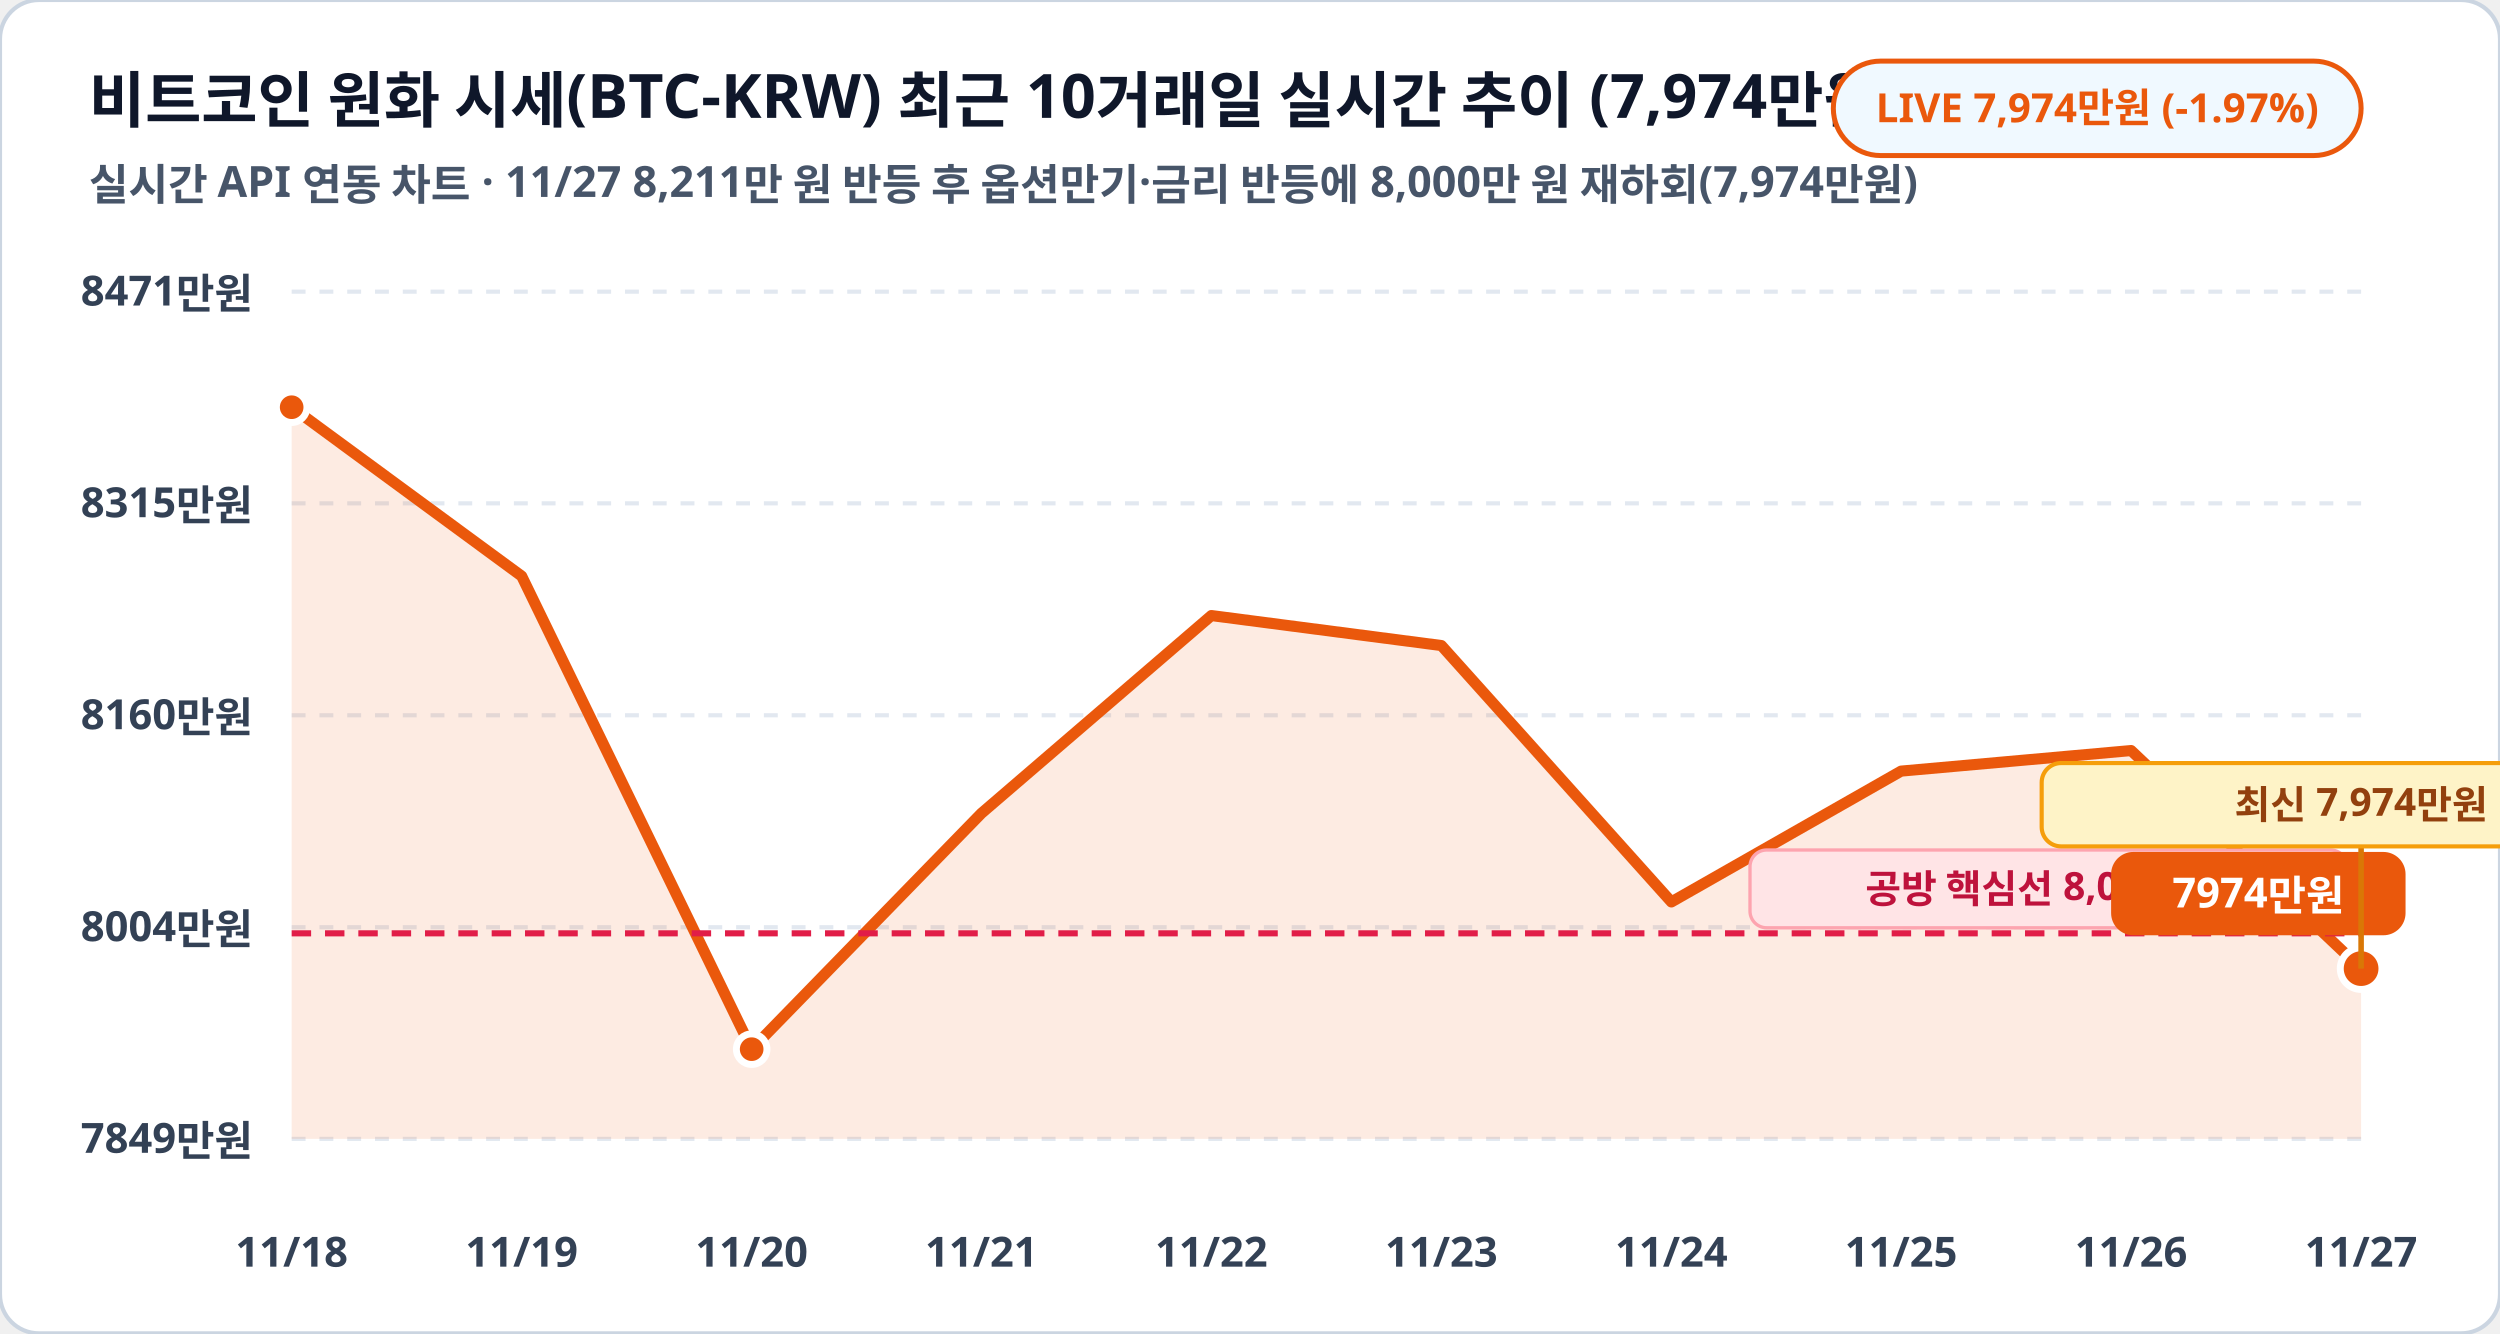
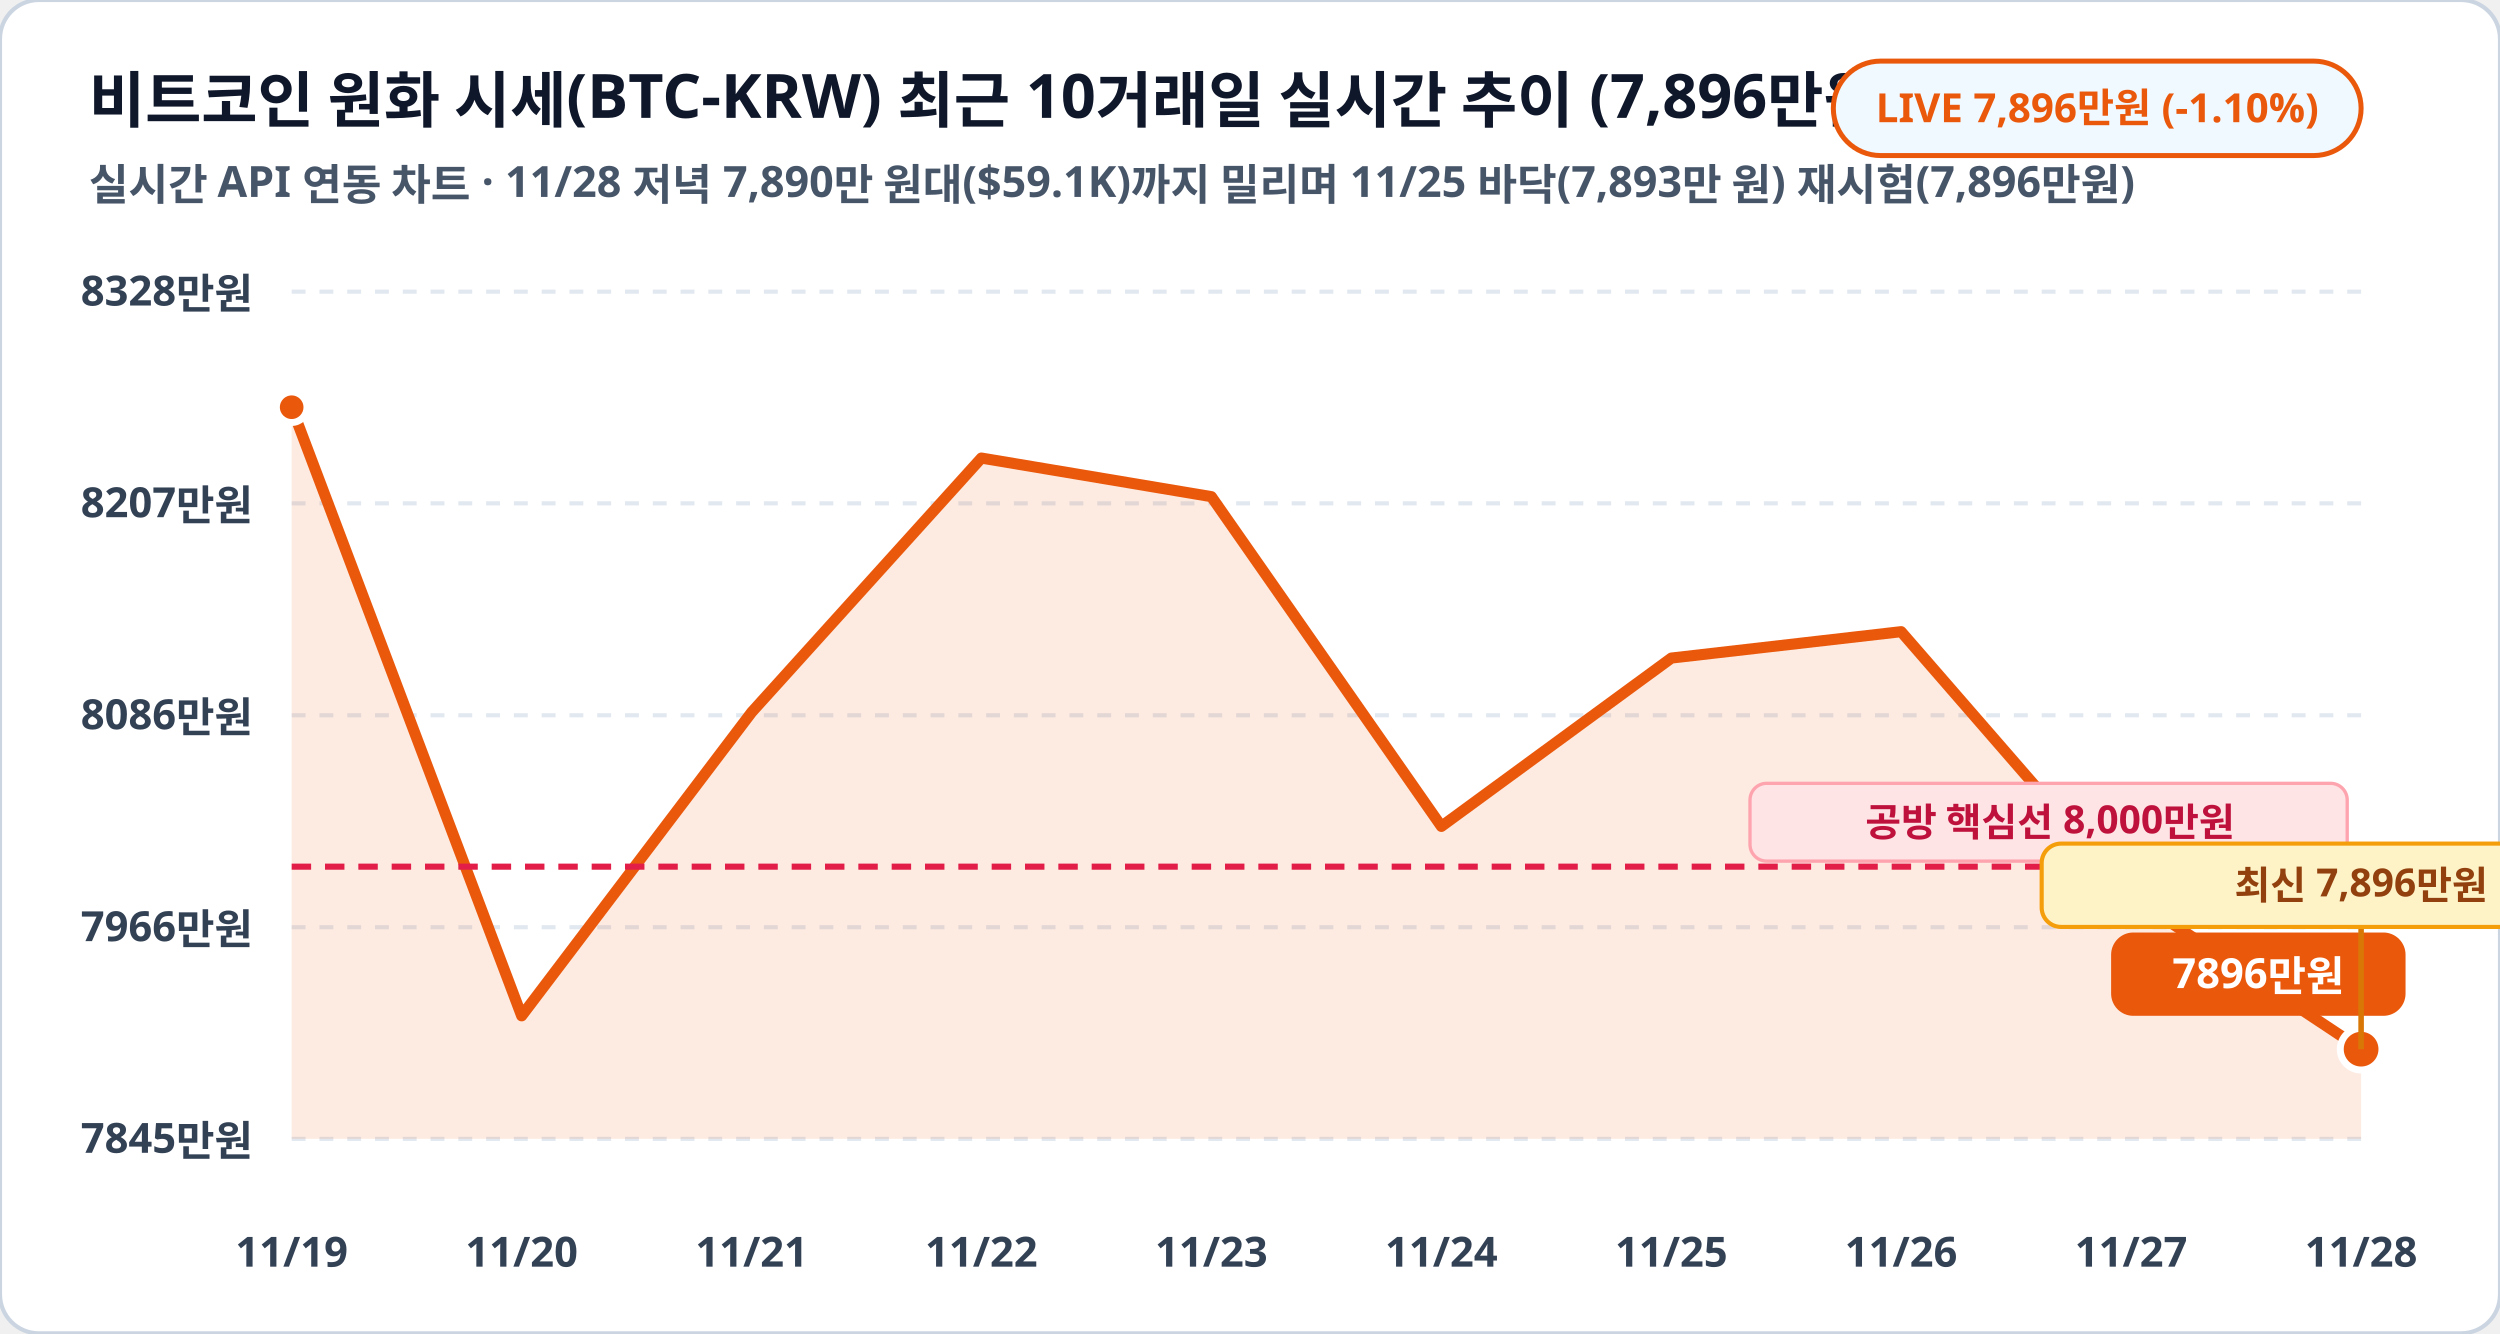
<svg xmlns="http://www.w3.org/2000/svg" viewBox="0 0 900 480" width="100%" height="100%">
  <rect width="900" height="480" rx="14" fill="#ffffff" stroke="#cbd5e1" stroke-width="1.5" />
-   <text x="32" y="44" fill="#0f172a" font-family="Pretendard, sans-serif" font-size="22" font-weight="900">비트코인 원화 시세(BTC-KRW) 최근 10거래일 실시간 추이 (7,974만원)</text>
-   <text x="32" y="72" fill="#475569" font-family="Pretendard, sans-serif" font-size="15.5" font-weight="600">실시간 API 연동 차트 · 11/27 8,211만 원 반등 후 옵션만기·금리 반등에 8,000만 원 재하회(7,974만원)</text>
+   <text x="32" y="44" fill="#0f172a" font-family="Pretendard, sans-serif" font-size="22" font-weight="900">비트코인 원화 시세(BTC-KRW) 최근 10거래일 실시간 추이 (7,896만원)</text>
+   <text x="32" y="72" fill="#475569" font-family="Pretendard, sans-serif" font-size="15.5" font-weight="600">실시간 API 연동 차트 · 11/28 저녁 7,890만 원대($59.1K)까지 밀리며 11/25 바닥(7,893만 원) 재시험(7,896만원)</text>
  <rect x="660" y="22" width="190" height="34" rx="17" fill="#f0f9ff" stroke="#ea580c" stroke-width="1.8" />
-   <text x="755" y="44" fill="#ea580c" font-family="Pretendard, sans-serif" font-size="14.5" font-weight="800" text-anchor="middle">LIVE 7,974만원 (-1.97%)</text>
+   <text x="755" y="44" fill="#ea580c" font-family="Pretendard, sans-serif" font-size="14.5" font-weight="800" text-anchor="middle">LIVE 7,896만원 (-1.10%)</text>
  <line x1="105" y1="105.0" x2="850" y2="105.0" stroke="#e2e8f0" stroke-width="1.5" stroke-dasharray="5,5" />
-   <text x="91" y="110.0" fill="#334155" font-family="Pretendard, sans-serif" font-size="15" font-weight="700" text-anchor="end">8471만원</text>
+   <text x="91" y="110.0" fill="#334155" font-family="Pretendard, sans-serif" font-size="15" font-weight="700" text-anchor="end">8328만원</text>
  <line x1="105" y1="181.2" x2="850" y2="181.2" stroke="#e2e8f0" stroke-width="1.5" stroke-dasharray="5,5" />
-   <text x="91" y="186.2" fill="#334155" font-family="Pretendard, sans-serif" font-size="15" font-weight="700" text-anchor="end">8315만원</text>
+   <text x="91" y="186.2" fill="#334155" font-family="Pretendard, sans-serif" font-size="15" font-weight="700" text-anchor="end">8207만원</text>
  <line x1="105" y1="257.5" x2="850" y2="257.5" stroke="#e2e8f0" stroke-width="1.5" stroke-dasharray="5,5" />
-   <text x="91" y="262.5" fill="#334155" font-family="Pretendard, sans-serif" font-size="15" font-weight="700" text-anchor="end">8160만원</text>
+   <text x="91" y="262.5" fill="#334155" font-family="Pretendard, sans-serif" font-size="15" font-weight="700" text-anchor="end">8086만원</text>
  <line x1="105" y1="333.8" x2="850" y2="333.8" stroke="#e2e8f0" stroke-width="1.5" stroke-dasharray="5,5" />
-   <text x="91" y="338.8" fill="#334155" font-family="Pretendard, sans-serif" font-size="15" font-weight="700" text-anchor="end">8004만원</text>
+   <text x="91" y="338.8" fill="#334155" font-family="Pretendard, sans-serif" font-size="15" font-weight="700" text-anchor="end">7966만원</text>
  <line x1="105" y1="410.0" x2="850" y2="410.0" stroke="#e2e8f0" stroke-width="1.5" stroke-dasharray="5,5" />
-   <text x="91" y="415.0" fill="#334155" font-family="Pretendard, sans-serif" font-size="15" font-weight="700" text-anchor="end">7849만원</text>
-   <polygon points="105.0,410.0 105.0,146.6 187.8,207.4 270.6,377.7 353.3,292.8 436.1,221.6 518.9,232.4 601.7,324.7 684.4,277.6 767.2,270.2 850.0,348.7 850.0,410.0" fill="#ea580c" fill-opacity="0.12" />
-   <polyline fill="none" stroke="#ea580c" stroke-width="4" stroke-linecap="round" stroke-linejoin="round" points="105.0,146.6 187.8,207.4 270.6,377.7 353.3,292.8 436.1,221.6 518.9,232.4 601.7,324.7 684.4,277.6 767.2,270.2 850.0,348.7" />
-   <line x1="105" y1="336.0" x2="850" y2="336.0" stroke="#e11d48" stroke-width="2.2" stroke-dasharray="7,5" />
-   <rect x="630" y="306.0" width="215" height="28" rx="6" fill="#ffe4e6" stroke="#fda4af" stroke-width="1.2" />
-   <text x="738" y="325.0" fill="#be123c" font-family="Pretendard, sans-serif" font-size="14" font-weight="800" text-anchor="middle">공방 핵심선 8,000만원</text>
+   <text x="91" y="415.0" fill="#334155" font-family="Pretendard, sans-serif" font-size="15" font-weight="700" text-anchor="end">7845만원</text>
+   <polygon points="105.0,410.0 105.0,146.6 187.8,365.7 270.6,256.4 353.3,164.9 436.1,178.8 518.9,297.5 601.7,236.9 684.4,227.4 767.2,322.7 850.0,377.7 850.0,410.0" fill="#ea580c" fill-opacity="0.12" />
+   <polyline fill="none" stroke="#ea580c" stroke-width="4" stroke-linecap="round" stroke-linejoin="round" points="105.0,146.6 187.8,365.7 270.6,256.4 353.3,164.9 436.1,178.8 518.9,297.5 601.7,236.9 684.4,227.4 767.2,322.7 850.0,377.7" />
+   <line x1="105" y1="312.0" x2="850" y2="312.0" stroke="#e11d48" stroke-width="2.2" stroke-dasharray="7,5" />
+   <rect x="630" y="282.0" width="215" height="28" rx="6" fill="#ffe4e6" stroke="#fda4af" stroke-width="1.2" />
+   <text x="738" y="301.0" fill="#be123c" font-family="Pretendard, sans-serif" font-size="14" font-weight="800" text-anchor="middle">공방 핵심선 8,000만원</text>
  <circle cx="105.0" cy="146.6" r="5.5" fill="#ea580c" stroke="#ffffff" stroke-width="2.5" />
-   <circle cx="270.6" cy="377.7" r="5.5" fill="#ea580c" stroke="#ffffff" stroke-width="2.5" />
-   <circle cx="850.0" cy="348.7" r="7.5" fill="#ea580c" stroke="#ffffff" stroke-width="2.5" />
-   <rect x="760.0" y="306.7" width="106" height="30" rx="8" fill="#ea580c" />
-   <text x="813.0" y="326.7" fill="#ffffff" font-family="Pretendard, sans-serif" font-size="15" font-weight="800" text-anchor="middle">7974만원</text>
-   <line x1="850.0" y1="348.7" x2="850.0" y2="304.7" stroke="#d97706" stroke-width="2" />
-   <rect x="735.0" y="274.7" width="230" height="30" rx="7" fill="#fef3c7" stroke="#f59e0b" stroke-width="1.5" />
-   <text x="850.0" y="294.7" fill="#92400e" font-family="Pretendard, sans-serif" font-size="14" font-weight="800" text-anchor="middle">최신 7,974만원</text>
-   <text x="105.0" y="456" fill="#334155" font-family="Pretendard, sans-serif" font-size="15" font-weight="700" text-anchor="middle">11/18</text>
-   <text x="187.8" y="456" fill="#334155" font-family="Pretendard, sans-serif" font-size="15" font-weight="700" text-anchor="middle">11/19</text>
-   <text x="270.6" y="456" fill="#334155" font-family="Pretendard, sans-serif" font-size="15" font-weight="700" text-anchor="middle">11/20</text>
-   <text x="353.3" y="456" fill="#334155" font-family="Pretendard, sans-serif" font-size="15" font-weight="700" text-anchor="middle">11/21</text>
-   <text x="436.1" y="456" fill="#334155" font-family="Pretendard, sans-serif" font-size="15" font-weight="700" text-anchor="middle">11/22</text>
-   <text x="518.9" y="456" fill="#334155" font-family="Pretendard, sans-serif" font-size="15" font-weight="700" text-anchor="middle">11/23</text>
-   <text x="601.7" y="456" fill="#334155" font-family="Pretendard, sans-serif" font-size="15" font-weight="700" text-anchor="middle">11/24</text>
-   <text x="684.4" y="456" fill="#334155" font-family="Pretendard, sans-serif" font-size="15" font-weight="700" text-anchor="middle">11/25</text>
-   <text x="767.2" y="456" fill="#334155" font-family="Pretendard, sans-serif" font-size="15" font-weight="700" text-anchor="middle">11/26</text>
-   <text x="850.0" y="456" fill="#334155" font-family="Pretendard, sans-serif" font-size="15" font-weight="700" text-anchor="middle">11/27</text>
+   <circle cx="850.0" cy="377.7" r="7.5" fill="#ea580c" stroke="#ffffff" stroke-width="2.5" />
+   <rect x="760.0" y="335.7" width="106" height="30" rx="8" fill="#ea580c" />
+   <text x="813.0" y="355.7" fill="#ffffff" font-family="Pretendard, sans-serif" font-size="15" font-weight="800" text-anchor="middle">7896만원</text>
+   <line x1="850.0" y1="377.7" x2="850.0" y2="333.7" stroke="#d97706" stroke-width="2" />
+   <rect x="735.0" y="303.7" width="230" height="30" rx="7" fill="#fef3c7" stroke="#f59e0b" stroke-width="1.5" />
+   <text x="850.0" y="323.7" fill="#92400e" font-family="Pretendard, sans-serif" font-size="14" font-weight="800" text-anchor="middle">최신 7,896만원</text>
+   <text x="105.0" y="456" fill="#334155" font-family="Pretendard, sans-serif" font-size="15" font-weight="700" text-anchor="middle">11/19</text>
+   <text x="187.8" y="456" fill="#334155" font-family="Pretendard, sans-serif" font-size="15" font-weight="700" text-anchor="middle">11/20</text>
+   <text x="270.6" y="456" fill="#334155" font-family="Pretendard, sans-serif" font-size="15" font-weight="700" text-anchor="middle">11/21</text>
+   <text x="353.3" y="456" fill="#334155" font-family="Pretendard, sans-serif" font-size="15" font-weight="700" text-anchor="middle">11/22</text>
+   <text x="436.1" y="456" fill="#334155" font-family="Pretendard, sans-serif" font-size="15" font-weight="700" text-anchor="middle">11/23</text>
+   <text x="518.9" y="456" fill="#334155" font-family="Pretendard, sans-serif" font-size="15" font-weight="700" text-anchor="middle">11/24</text>
+   <text x="601.7" y="456" fill="#334155" font-family="Pretendard, sans-serif" font-size="15" font-weight="700" text-anchor="middle">11/25</text>
+   <text x="684.4" y="456" fill="#334155" font-family="Pretendard, sans-serif" font-size="15" font-weight="700" text-anchor="middle">11/26</text>
+   <text x="767.2" y="456" fill="#334155" font-family="Pretendard, sans-serif" font-size="15" font-weight="700" text-anchor="middle">11/27</text>
+   <text x="850.0" y="456" fill="#334155" font-family="Pretendard, sans-serif" font-size="15" font-weight="700" text-anchor="middle">11/28</text>
</svg>
